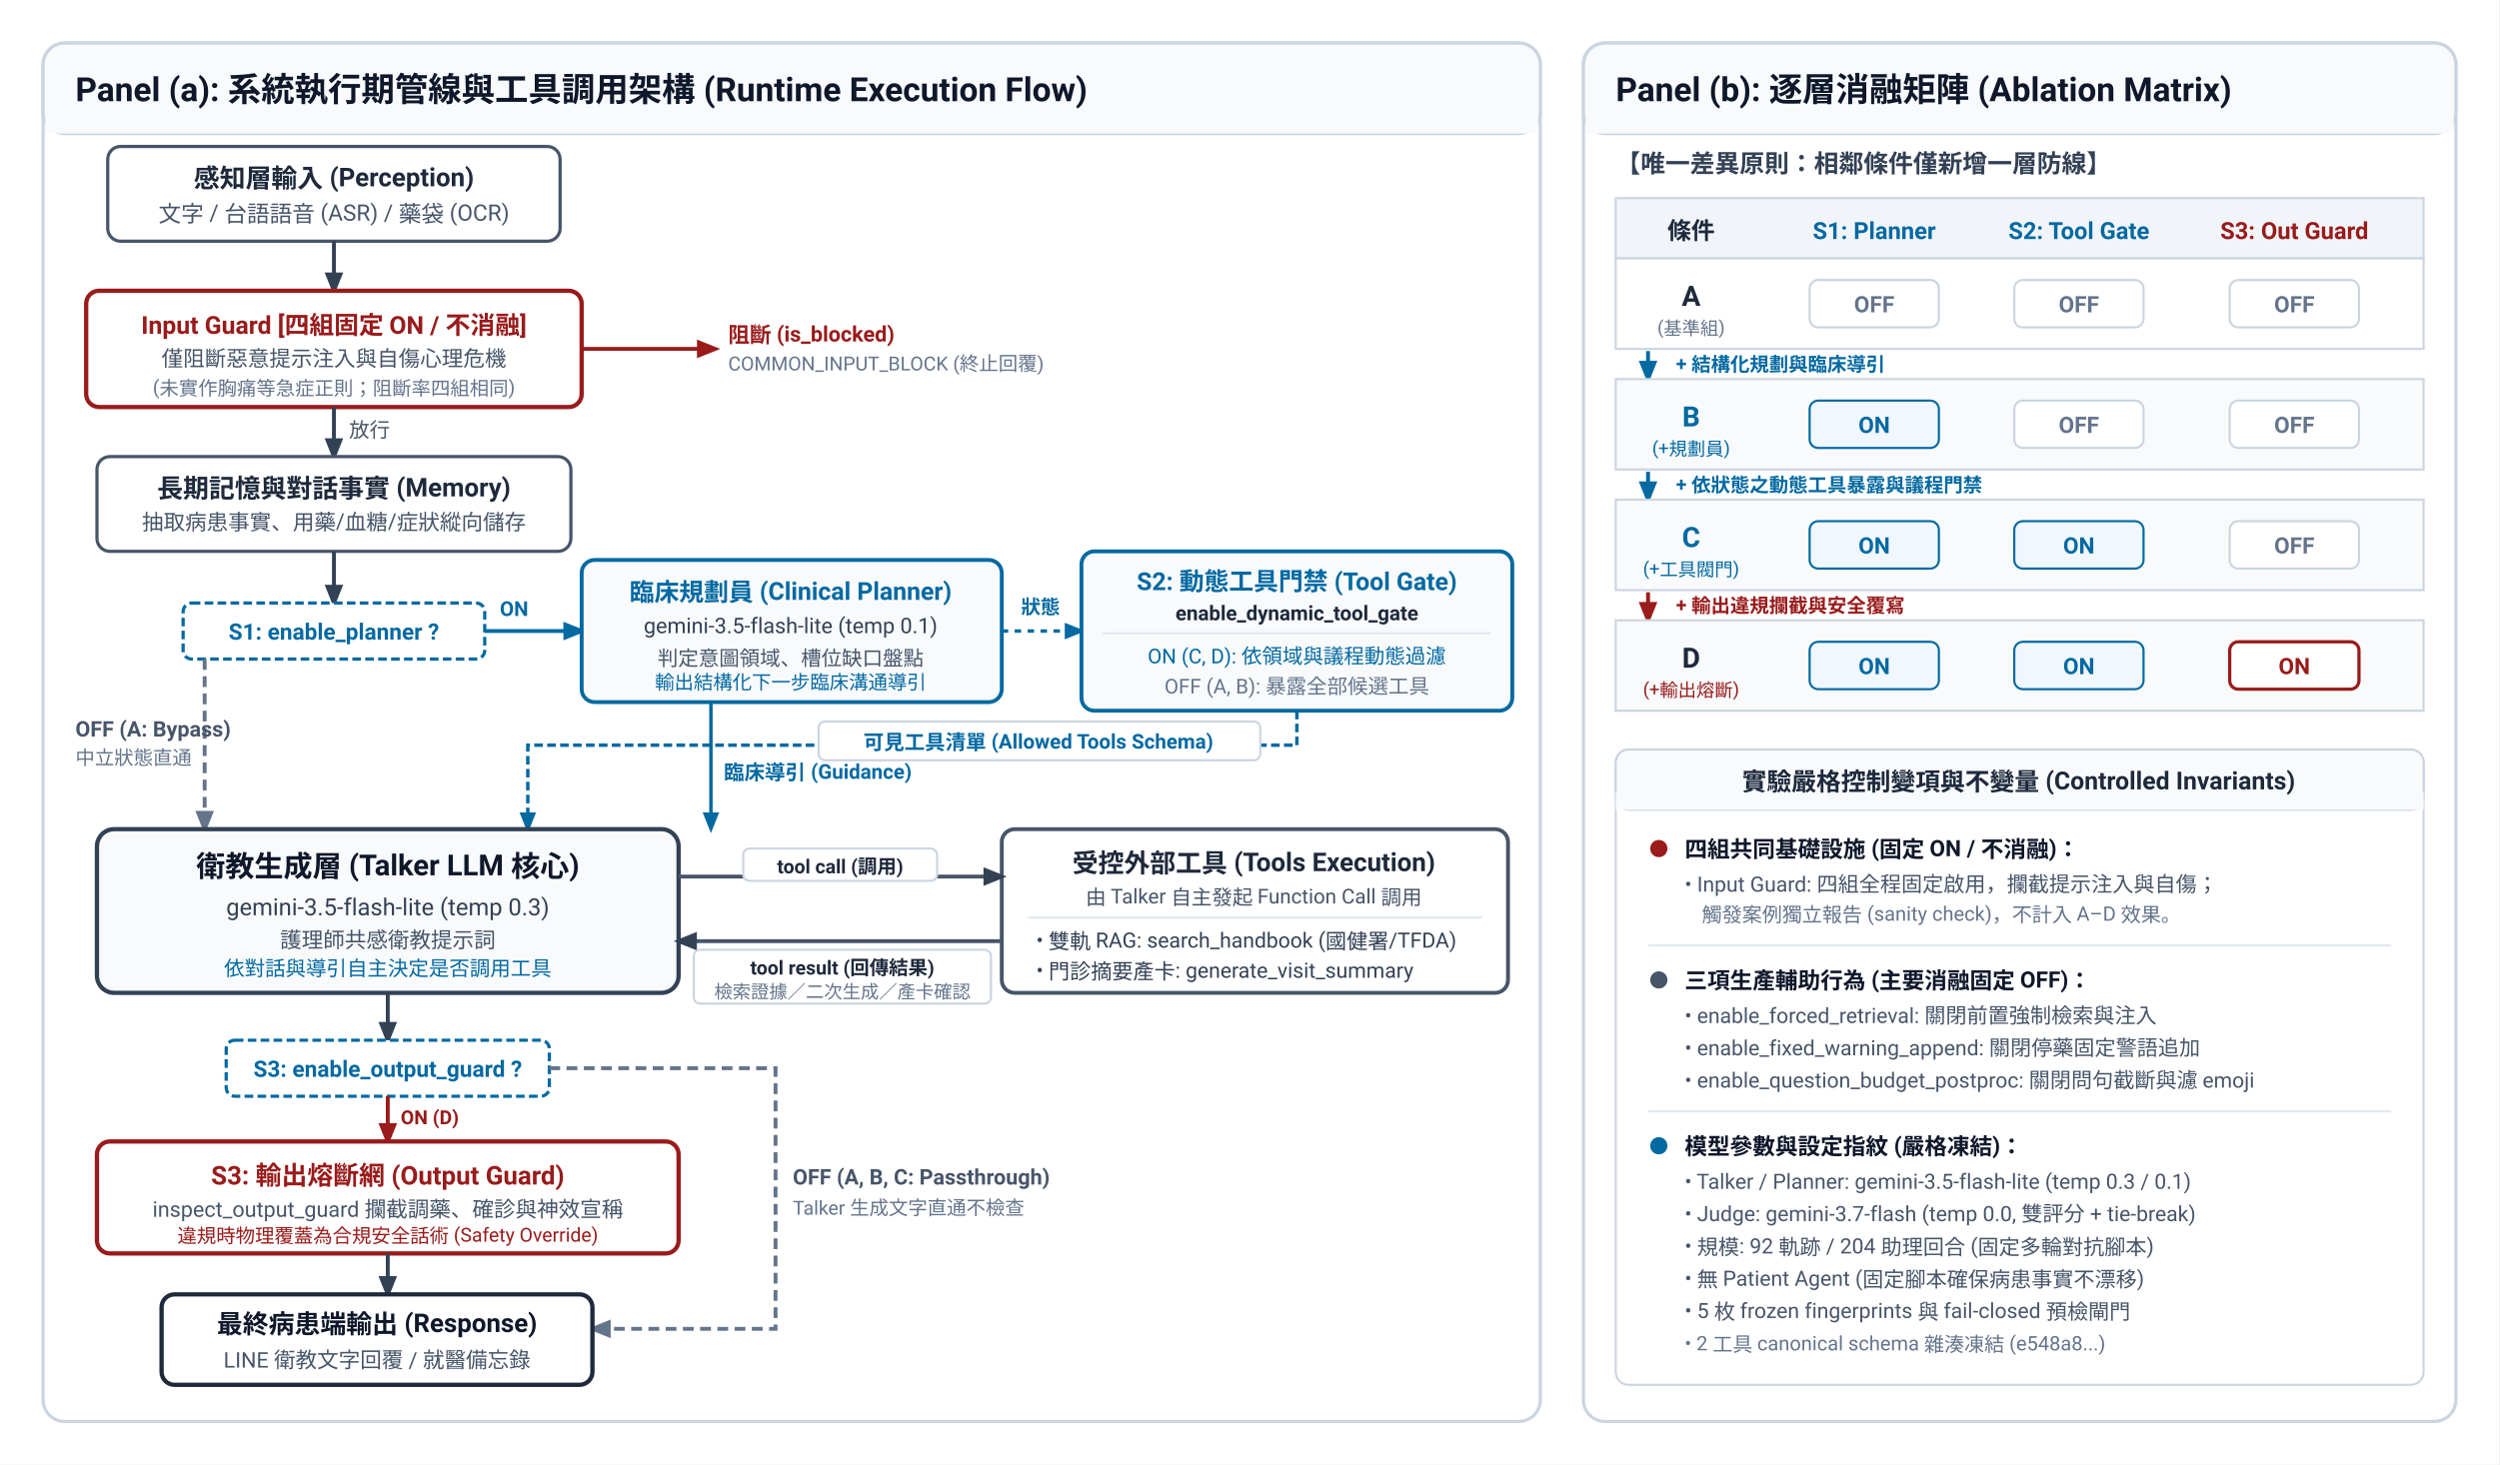
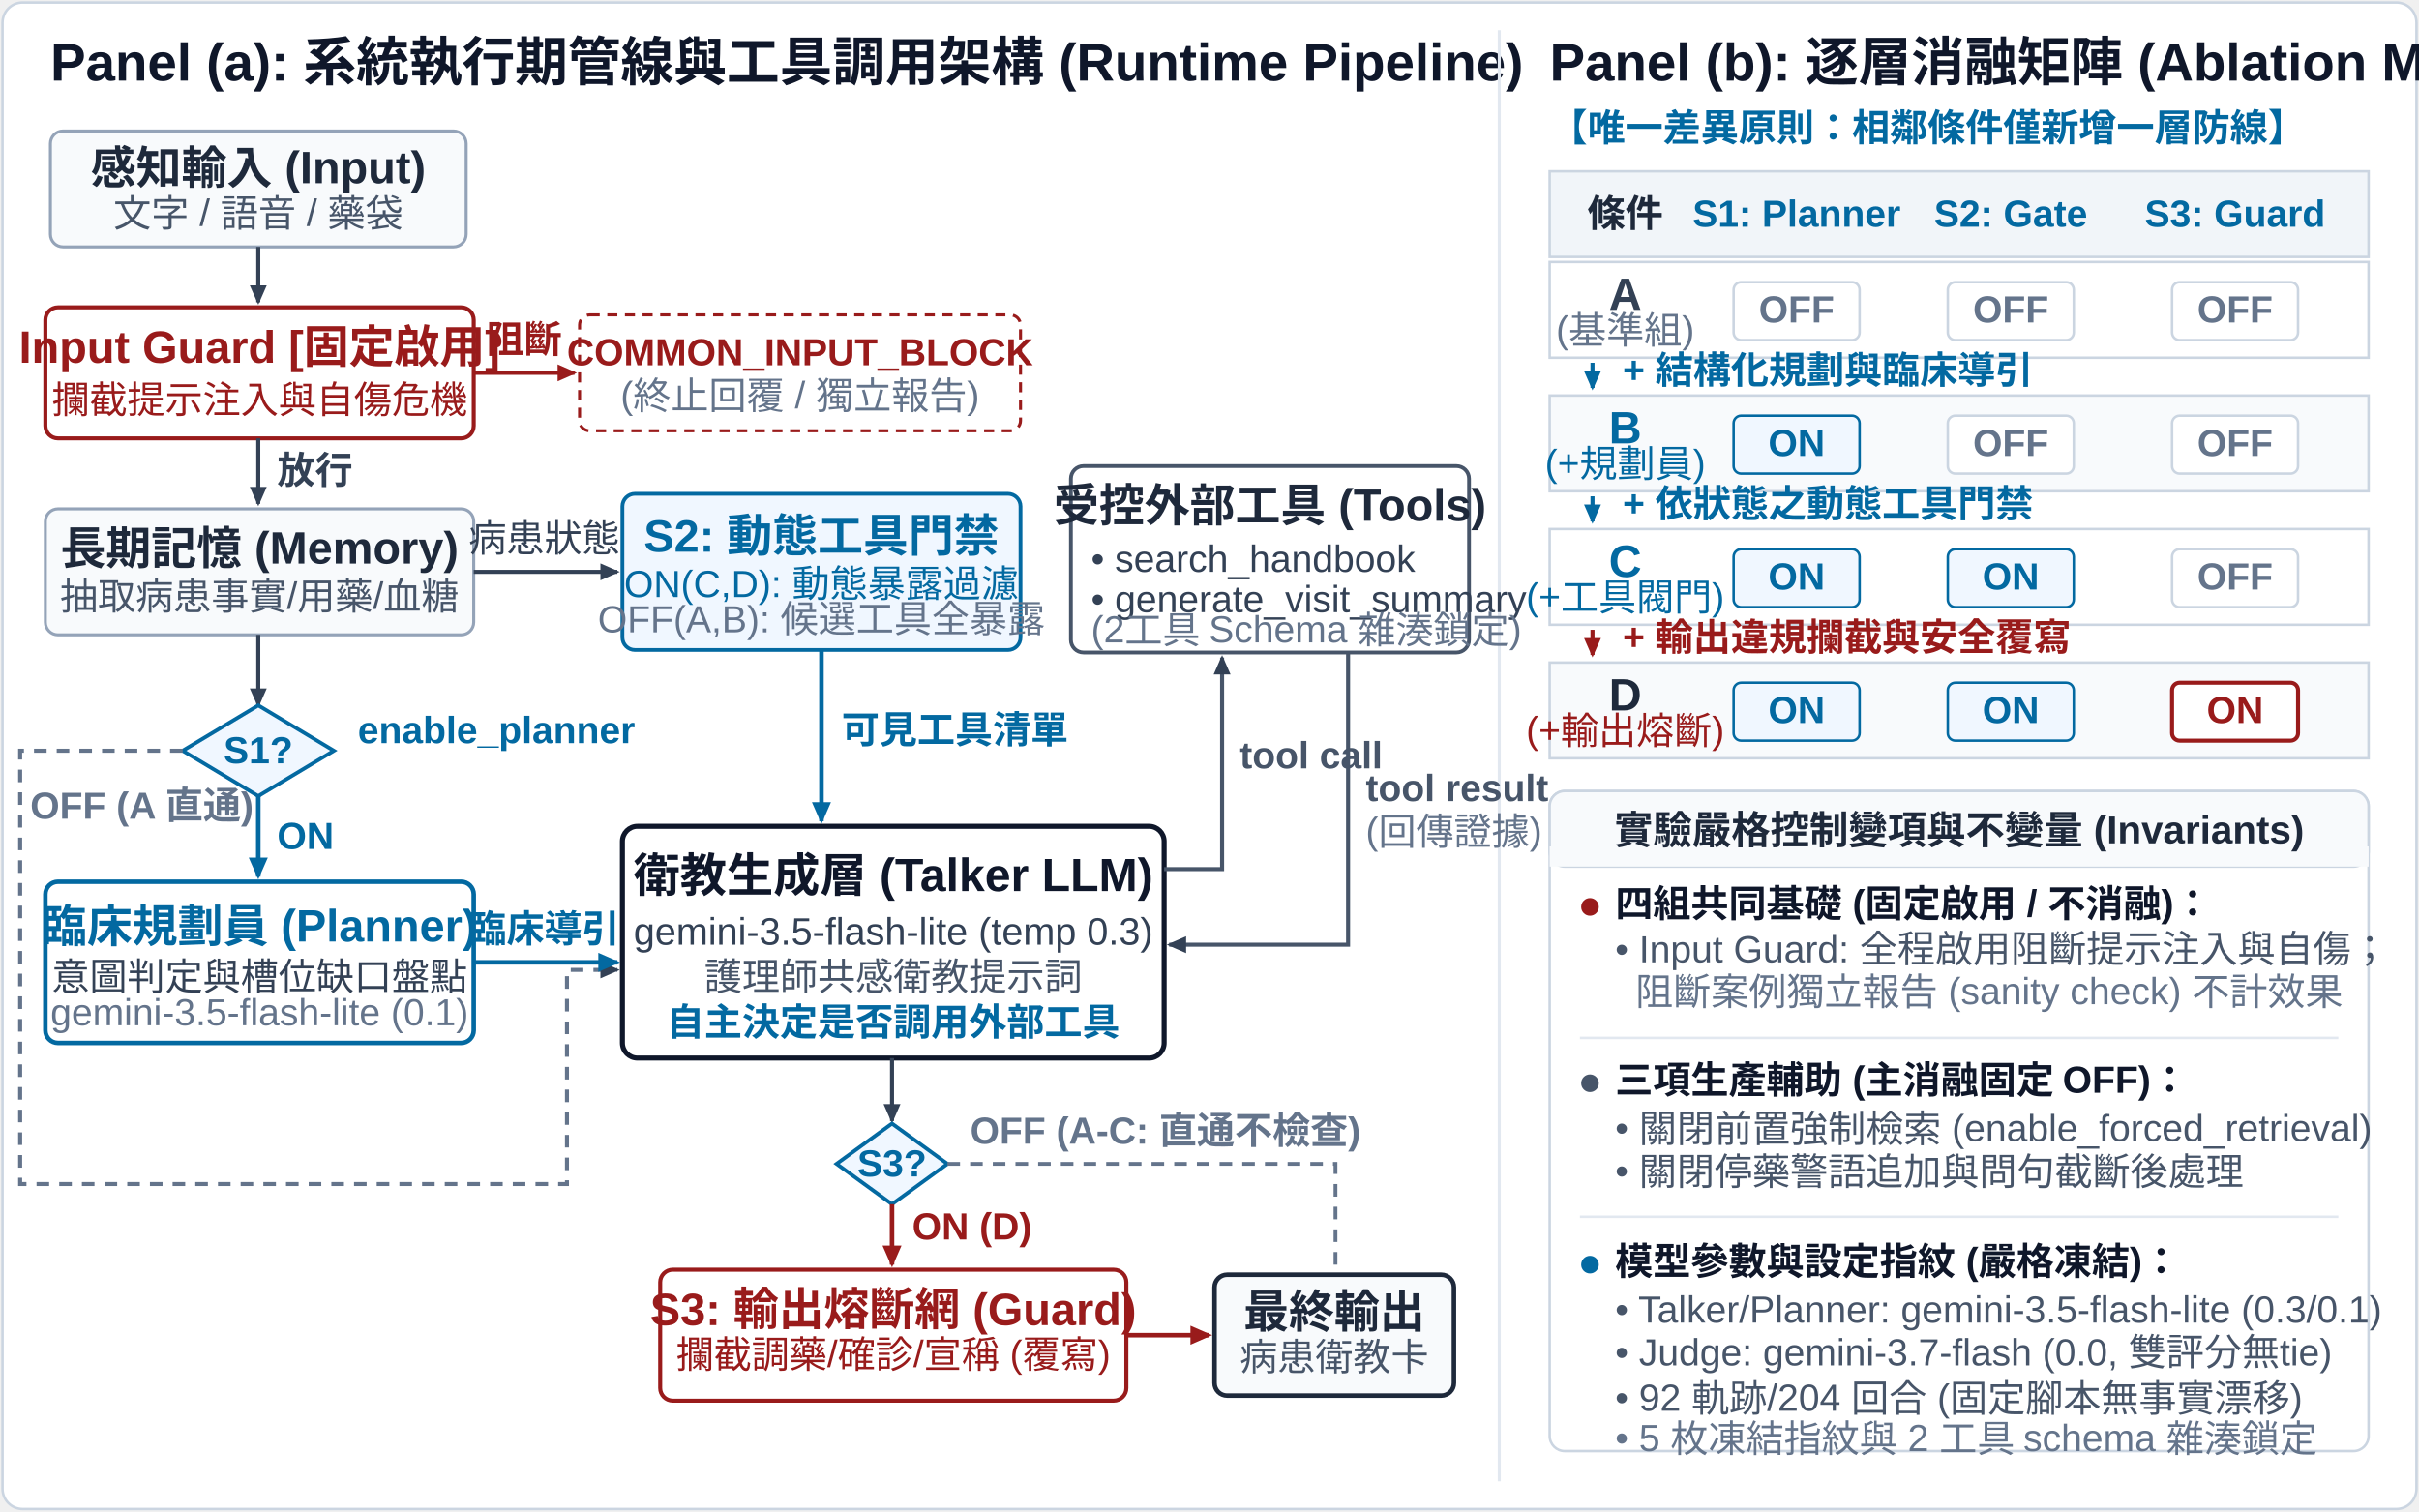
- <svg xmlns="http://www.w3.org/2000/svg" viewBox="0 0 1160 680" width="1160" height="680" style="background-color: #ffffff; font-family: -apple-system, BlinkMacSystemFont, 'Segoe UI', Roboto, Helvetica, Arial, sans-serif;">
+ <svg xmlns="http://www.w3.org/2000/svg" viewBox="0 0 960 600" width="100%" height="100%" style="background-color: #ffffff; font-family: -apple-system, BlinkMacSystemFont, 'Segoe UI', 'Noto Sans TC', 'Helvetica Neue', Arial, sans-serif;">
  <defs>
-     <marker id="arrow" viewBox="0 0 10 10" refX="6" refY="5" markerWidth="6" markerHeight="6" orient="auto-start-reverse">
-       <path d="M 0 1 L 10 5 L 0 9 z" fill="#334155" />
+     <marker id="arr-slate" viewBox="0 0 10 10" refX="7" refY="5" markerWidth="6" markerHeight="6" orient="auto-start-reverse">
+       <path d="M 0 1.5 L 8 5 L 0 8.5 z" fill="#334155" />
    </marker>
-     <marker id="arrow-blue" viewBox="0 0 10 10" refX="6" refY="5" markerWidth="6" markerHeight="6" orient="auto-start-reverse">
-       <path d="M 0 1 L 10 5 L 0 9 z" fill="#0369a1" />
+     <marker id="arr-blue" viewBox="0 0 10 10" refX="7" refY="5" markerWidth="6" markerHeight="6" orient="auto-start-reverse">
+       <path d="M 0 1.5 L 8 5 L 0 8.5 z" fill="#0369a1" />
    </marker>
-     <marker id="arrow-red" viewBox="0 0 10 10" refX="6" refY="5" markerWidth="6" markerHeight="6" orient="auto-start-reverse">
-       <path d="M 0 1 L 10 5 L 0 9 z" fill="#991b1b" />
-     </marker>
-     <marker id="arrow-gray" viewBox="0 0 10 10" refX="6" refY="5" markerWidth="6" markerHeight="6" orient="auto-start-reverse">
-       <path d="M 0 1 L 10 5 L 0 9 z" fill="#64748b" />
+     <marker id="arr-red" viewBox="0 0 10 10" refX="7" refY="5" markerWidth="6" markerHeight="6" orient="auto-start-reverse">
+       <path d="M 0 1.5 L 8 5 L 0 8.5 z" fill="#991b1b" />
    </marker>
  </defs>
-   <rect width="1160" height="680" fill="#ffffff" />
-   <rect x="20" y="20" width="695" height="640" rx="10" fill="#ffffff" stroke="#cbd5e1" stroke-width="1.5" />
-   <rect x="20" y="20" width="695" height="42" rx="10" fill="#f8fafc" stroke="#cbd5e1" stroke-width="1.5" />
-   <rect x="21" y="50" width="693" height="12" fill="#f8fafc" />
-   <text x="35" y="47" font-size="15.5" font-weight="bold" fill="#0f172a">Panel (a): 系統執行期管線與工具調用架構 (Runtime Execution Flow)</text>
-   <g transform="translate(50, 68)">
-     <rect width="210" height="44" rx="6" fill="#ffffff" stroke="#475569" stroke-width="1.5" />
-     <text x="105" y="19" font-size="12" font-weight="bold" fill="#1e293b" text-anchor="middle">感知層輸入 (Perception)</text>
-     <text x="105" y="35" font-size="10.5" fill="#475569" text-anchor="middle">文字 / 台語語音 (ASR) / 藥袋 (OCR)</text>
+   <rect x="1" y="1" width="958" height="598" rx="8" fill="#ffffff" stroke="#cbd5e1" stroke-width="1" />
+   <text x="20" y="32" font-size="21.0" font-weight="bold" fill="#0f172a">Panel (a): 系統執行期管線與工具調用架構 (Runtime Pipeline)</text>
+   <text x="615" y="32" font-size="21.0" font-weight="bold" fill="#0f172a">Panel (b): 逐層消融矩陣 (Ablation Matrix)</text>
+   <line x1="595" y1="12" x2="595" y2="588" stroke="#e2e8f0" stroke-width="1.2" />
+   <g transform="translate(20, 52)">
+     <rect width="165" height="46" rx="5" fill="#f8fafc" stroke="#94a3b8" stroke-width="1.2" />
+     <text x="82.5" y="21" font-size="18.0" font-weight="bold" fill="#1e293b" text-anchor="middle">感知輸入 (Input)</text>
+     <text x="82.5" y="38" font-size="15.0" fill="#475569" text-anchor="middle">文字 / 語音 / 藥袋</text>
  </g>
-   <path d="M 155 112 L 155 133" fill="none" stroke="#334155" stroke-width="1.8" marker-end="url(#arrow)" />
-   <g transform="translate(40, 135)">
-     <rect width="230" height="54" rx="6" fill="#ffffff" stroke="#991b1b" stroke-width="2" />
-     <text x="115" y="20" font-size="11.5" font-weight="bold" fill="#991b1b" text-anchor="middle">Input Guard [四組固定 ON / 不消融]</text>
-     <text x="115" y="35" font-size="10" fill="#475569" text-anchor="middle">僅阻斷惡意提示注入與自傷心理危機</text>
-     <text x="115" y="48" font-size="9" fill="#64748b" text-anchor="middle">(未實作胸痛等急症正則；阻斷率四組相同)</text>
+   <path d="M 102.5 98 L 102.5 120" fill="none" stroke="#334155" stroke-width="1.6" marker-end="url(#arr-slate)" />
+   <g transform="translate(18, 122)">
+     <rect width="170" height="52" rx="5" fill="#ffffff" stroke="#991b1b" stroke-width="1.6" />
+     <text x="85" y="22" font-size="18.0" font-weight="bold" fill="#991b1b" text-anchor="middle">Input Guard [固定啟用]</text>
+     <text x="85" y="42" font-size="15.0" fill="#991b1b" text-anchor="middle">攔截提示注入與自傷危機</text>
  </g>
-   <path d="M 270 162 L 330 162" fill="none" stroke="#991b1b" stroke-width="1.8" marker-end="url(#arrow-red)" />
-   <text x="338" y="159" font-size="10" font-weight="bold" fill="#991b1b">阻斷 (is_blocked)</text>
-   <text x="338" y="172" font-size="9" fill="#64748b">COMMON_INPUT_BLOCK (終止回覆)</text>
-   <path d="M 155 189 L 155 210" fill="none" stroke="#334155" stroke-width="1.8" marker-end="url(#arrow)" />
-   <text x="162" y="203" font-size="9.5" fill="#475569">放行</text>
-   <g transform="translate(45, 212)">
-     <rect width="220" height="44" rx="6" fill="#ffffff" stroke="#475569" stroke-width="1.5" />
-     <text x="110" y="19" font-size="12" font-weight="bold" fill="#1e293b" text-anchor="middle">長期記憶與對話事實 (Memory)</text>
-     <text x="110" y="34" font-size="10" fill="#475569" text-anchor="middle">抽取病患事實、用藥/血糖/症狀縱向儲存</text>
+   <path d="M 188 148 L 228 148" fill="none" stroke="#991b1b" stroke-width="1.6" marker-end="url(#arr-red)" />
+   <text x="208" y="140" font-size="15.0" font-weight="bold" fill="#991b1b" text-anchor="middle">阻斷</text>
+   <g transform="translate(230, 125)">
+     <rect width="175" height="46" rx="4" fill="#ffffff" stroke="#991b1b" stroke-width="1.2" stroke-dasharray="4,3" />
+     <text x="87.5" y="20" font-size="15.0" font-weight="bold" fill="#991b1b" text-anchor="middle">COMMON_INPUT_BLOCK</text>
+     <text x="87.5" y="37" font-size="15.0" fill="#64748b" text-anchor="middle">(終止回覆 / 獨立報告)</text>
  </g>
-   <path d="M 155 256 L 155 278" fill="none" stroke="#334155" stroke-width="1.8" marker-end="url(#arrow)" />
-   <g transform="translate(85, 280)">
-     <rect width="140" height="26" rx="4" fill="#ffffff" stroke="#0369a1" stroke-width="1.5" stroke-dasharray="4 2" />
-     <text x="70" y="17" font-size="10.5" font-weight="bold" fill="#0369a1" text-anchor="middle">S1: enable_planner ?</text>
+   <path d="M 102.5 174 L 102.5 200" fill="none" stroke="#334155" stroke-width="1.6" marker-end="url(#arr-slate)" />
+   <text x="110" y="192" font-size="15.0" font-weight="bold" fill="#334155">放行</text>
+   <g transform="translate(18, 202)">
+     <rect width="170" height="50" rx="5" fill="#f8fafc" stroke="#94a3b8" stroke-width="1.2" />
+     <text x="85" y="22" font-size="18.0" font-weight="bold" fill="#1e293b" text-anchor="middle">長期記憶 (Memory)</text>
+     <text x="85" y="40" font-size="15.0" fill="#475569" text-anchor="middle">抽取病患事實/用藥/血糖</text>
  </g>
-   <path d="M 225 293 L 268 293" fill="none" stroke="#0369a1" stroke-width="1.8" marker-end="url(#arrow-blue)" />
-   <text x="232" y="286" font-size="9.5" font-weight="bold" fill="#0369a1">ON</text>
-   <g transform="translate(270, 260)">
-     <rect width="195" height="66" rx="6" fill="#f8fafc" stroke="#0369a1" stroke-width="1.8" />
-     <text x="97" y="19" font-size="11.5" font-weight="bold" fill="#0369a1" text-anchor="middle">臨床規劃員 (Clinical Planner)</text>
-     <text x="97" y="34" font-size="10" fill="#334155" text-anchor="middle">gemini-3.5-flash-lite (temp 0.1)</text>
-     <text x="97" y="49" font-size="9.5" fill="#475569" text-anchor="middle">判定意圖領域、槽位缺口盤點</text>
-     <text x="97" y="60" font-size="9" fill="#0369a1" text-anchor="middle">輸出結構化下一步臨床溝通導引</text>
+   <path d="M 102.5 252 L 102.5 280" fill="none" stroke="#334155" stroke-width="1.6" marker-end="url(#arr-slate)" />
+   <g transform="translate(102.5, 298)">
+     <polygon points="0,-18 30,0 0,18 -30,0" fill="#f0f7ff" stroke="#0369a1" stroke-width="1.5" />
+     <text x="0" y="5" font-size="15.0" font-weight="bold" fill="#0369a1" text-anchor="middle">S1?</text>
  </g>
-   <path d="M 95 306 L 95 383" fill="none" stroke="#64748b" stroke-width="1.8" stroke-dasharray="5 3" marker-end="url(#arrow-gray)" />
-   <text x="35" y="342" font-size="10" font-weight="bold" fill="#475569">OFF (A: Bypass)</text>
-   <text x="35" y="355" font-size="9" fill="#64748b">中立狀態直通</text>
-   <path d="M 330 326 L 330 383" fill="none" stroke="#0369a1" stroke-width="1.6" marker-end="url(#arrow-blue)" />
-   <text x="336" y="362" font-size="9.5" font-weight="bold" fill="#0369a1">臨床導引 (Guidance)</text>
-   <path d="M 465 293 L 500 293" fill="none" stroke="#0369a1" stroke-width="1.6" stroke-dasharray="3 3" marker-end="url(#arrow-blue)" />
-   <text x="483" y="285" font-size="9" font-weight="bold" fill="#0369a1" text-anchor="middle">狀態</text>
-   <g transform="translate(502, 256)">
-     <rect width="200" height="74" rx="6" fill="#f8fafc" stroke="#0369a1" stroke-width="1.8" />
-     <text x="100" y="18" font-size="11.5" font-weight="bold" fill="#0369a1" text-anchor="middle">S2: 動態工具門禁 (Tool Gate)</text>
-     <text x="100" y="32" font-size="9.5" font-weight="bold" fill="#1e293b" text-anchor="middle">enable_dynamic_tool_gate</text>
-     <line x1="10" y1="38" x2="190" y2="38" stroke="#e2e8f0" stroke-width="1" />
-     <text x="100" y="52" font-size="9.5" fill="#0369a1" text-anchor="middle">ON (C, D): 依領域與議程動態過濾</text>
-     <text x="100" y="66" font-size="9.5" fill="#64748b" text-anchor="middle">OFF (A, B): 暴露全部候選工具</text>
+   <text x="142" y="295" font-size="15.0" font-weight="bold" fill="#0369a1">enable_planner</text>
+   <path d="M 102.5 316 L 102.5 348" fill="none" stroke="#0369a1" stroke-width="1.8" marker-end="url(#arr-blue)" />
+   <text x="110" y="337" font-size="15.0" font-weight="bold" fill="#0369a1">ON</text>
+   <g transform="translate(18, 350)">
+     <rect width="170" height="64" rx="5" fill="#ffffff" stroke="#0369a1" stroke-width="1.8" />
+     <text x="85" y="24" font-size="18.0" font-weight="bold" fill="#0369a1" text-anchor="middle">臨床規劃員 (Planner)</text>
+     <text x="85" y="43" font-size="15.0" fill="#334155" text-anchor="middle">意圖判定與槽位缺口盤點</text>
+     <text x="85" y="57" font-size="15.0" fill="#64748b" text-anchor="middle">gemini-3.5-flash-lite (0.1)</text>
  </g>
-   <path d="M 602 330 L 602 346 L 245 346 L 245 383" fill="none" stroke="#0369a1" stroke-width="1.6" stroke-dasharray="4 2" marker-end="url(#arrow-blue)" />
-   <g transform="translate(385, 336)">
-     <rect x="-5" y="-1" width="205" height="18" rx="3" fill="#ffffff" stroke="#cbd5e1" stroke-width="1" />
-     <text x="97" y="12" font-size="9.5" font-weight="bold" fill="#0369a1" text-anchor="middle">可見工具清單 (Allowed Tools Schema)</text>
+   <path d="M 72.5 298 L 8 298 L 8 470 L 225 470 L 225 385 L 245 385" fill="none" stroke="#64748b" stroke-width="1.6" stroke-dasharray="5,4" marker-end="url(#arr-slate)" />
+   <text x="12" y="325" font-size="15.0" font-weight="bold" fill="#64748b">OFF (A 直通)</text>
+   <path d="M 188 382 L 245 382" fill="none" stroke="#0369a1" stroke-width="1.8" marker-end="url(#arr-blue)" />
+   <text x="216" y="374" font-size="15.0" font-weight="bold" fill="#0369a1" text-anchor="middle">臨床導引</text>
+   <path d="M 188 227 L 245 227" fill="none" stroke="#334155" stroke-width="1.6" marker-end="url(#arr-slate)" />
+   <text x="216" y="219" font-size="15.0" fill="#334155" text-anchor="middle">病患狀態</text>
+   <g transform="translate(247, 196)">
+     <rect width="158" height="62" rx="5" fill="#f0f7ff" stroke="#0369a1" stroke-width="1.5" />
+     <text x="79" y="23" font-size="18.0" font-weight="bold" fill="#0369a1" text-anchor="middle">S2: 動態工具門禁</text>
+     <text x="79" y="41" font-size="15.0" fill="#0369a1" text-anchor="middle">ON(C,D): 動態暴露過濾</text>
+     <text x="79" y="55" font-size="15.0" fill="#64748b" text-anchor="middle">OFF(A,B): 候選工具全暴露</text>
  </g>
-   <g transform="translate(45, 385)">
-     <rect width="270" height="76" rx="8" fill="#f8fafc" stroke="#334155" stroke-width="2" />
-     <text x="135" y="22" font-size="13.5" font-weight="bold" fill="#0f172a" text-anchor="middle">衛教生成層 (Talker LLM 核心)</text>
-     <text x="135" y="40" font-size="11" fill="#334155" text-anchor="middle">gemini-3.5-flash-lite (temp 0.3)</text>
-     <text x="135" y="55" font-size="10" fill="#475569" text-anchor="middle">護理師共感衛教提示詞</text>
-     <text x="135" y="68" font-size="9.5" fill="#0369a1" text-anchor="middle">依對話與導引自主決定是否調用工具</text>
+   <path d="M 326 258 L 326 326" fill="none" stroke="#0369a1" stroke-width="1.8" marker-end="url(#arr-blue)" />
+   <text x="334" y="295" font-size="15.0" font-weight="bold" fill="#0369a1">可見工具清單</text>
+   <g transform="translate(425, 185)">
+     <rect width="158" height="74" rx="5" fill="#ffffff" stroke="#475569" stroke-width="1.5" />
+     <text x="79" y="22" font-size="18.0" font-weight="bold" fill="#1e293b" text-anchor="middle">受控外部工具 (Tools)</text>
+     <text x="8" y="42" font-size="15.0" fill="#334155">• search_handbook</text>
+     <text x="8" y="58" font-size="15.0" fill="#334155">• generate_visit_summary</text>
+     <text x="8" y="70" font-size="15.0" fill="#64748b">(2工具 Schema 雜湊鎖定)</text>
  </g>
-   <g transform="translate(465, 385)">
-     <rect width="235" height="76" rx="6" fill="#ffffff" stroke="#475569" stroke-width="1.8" />
-     <text x="117" y="20" font-size="12" font-weight="bold" fill="#1e293b" text-anchor="middle">受控外部工具 (Tools Execution)</text>
-     <text x="117" y="35" font-size="9.5" fill="#475569" text-anchor="middle">由 Talker 自主發起 Function Call 調用</text>
-     <line x1="12" y1="41" x2="223" y2="41" stroke="#e2e8f0" stroke-width="1" />
-     <text x="16" y="55" font-size="9.8" fill="#334155">• 雙軌 RAG: search_handbook (國健署/TFDA)</text>
-     <text x="16" y="69" font-size="9.8" fill="#334155">• 門診摘要產卡: generate_visit_summary</text>
+   <g transform="translate(247, 328)">
+     <rect width="215" height="92" rx="6" fill="#ffffff" stroke="#0f172a" stroke-width="2.0" />
+     <text x="107.5" y="26" font-size="18.5" font-weight="bold" fill="#0f172a" text-anchor="middle">衛教生成層 (Talker LLM)</text>
+     <text x="107.5" y="47" font-size="15.2" fill="#334155" text-anchor="middle">gemini-3.5-flash-lite (temp 0.3)</text>
+     <text x="107.5" y="65" font-size="15.0" fill="#475569" text-anchor="middle">護理師共感衛教提示詞</text>
+     <text x="107.5" y="83" font-size="15.0" font-weight="bold" fill="#0369a1" text-anchor="middle">自主決定是否調用外部工具</text>
  </g>
-   <path d="M 315 407 L 463 407" fill="none" stroke="#475569" stroke-width="1.8" marker-end="url(#arrow)" />
-   <g transform="translate(345, 395)">
-     <rect x="0" y="-1" width="90" height="15" rx="3" fill="#ffffff" stroke="#cbd5e1" stroke-width="1" />
-     <text x="45" y="10.5" font-size="9" font-weight="bold" fill="#1e293b" text-anchor="middle">tool call (調用)</text>
+   <path d="M 462 345 L 485 345 L 485 261" fill="none" stroke="#475569" stroke-width="1.6" marker-end="url(#arr-slate)" />
+   <text x="492" y="305" font-size="15.0" font-weight="bold" fill="#475569">tool call</text>
+   <path d="M 535 259 L 535 375 L 464 375" fill="none" stroke="#475569" stroke-width="1.6" marker-end="url(#arr-slate)" />
+   <text x="542" y="318" font-size="15.0" font-weight="bold" fill="#475569">tool result</text>
+   <text x="542" y="335" font-size="15.0" fill="#64748b">(回傳證據)</text>
+   <path d="M 354 420 L 354 445" fill="none" stroke="#334155" stroke-width="1.6" marker-end="url(#arr-slate)" />
+   <g transform="translate(354, 462)">
+     <polygon points="0,-16 22,0 0,16 -22,0" fill="#f0f7ff" stroke="#0369a1" stroke-width="1.5" />
+     <text x="0" y="5" font-size="15.0" font-weight="bold" fill="#0369a1" text-anchor="middle">S3?</text>
  </g>
-   <path d="M 465 437 L 317 437" fill="none" stroke="#475569" stroke-width="1.8" marker-end="url(#arrow)" />
-   <g transform="translate(322, 442)">
-     <rect x="0" y="-1" width="138" height="25" rx="3" fill="#ffffff" stroke="#cbd5e1" stroke-width="1" />
-     <text x="69" y="10.5" font-size="9" font-weight="bold" fill="#1e293b" text-anchor="middle">tool result (回傳結果)</text>
-     <text x="69" y="21.5" font-size="8.5" fill="#64748b" text-anchor="middle">檢索證據／二次生成／產卡確認</text>
+   <path d="M 354 478 L 354 502" fill="none" stroke="#991b1b" stroke-width="1.8" marker-end="url(#arr-red)" />
+   <text x="362" y="492" font-size="15.0" font-weight="bold" fill="#991b1b">ON (D)</text>
+   <path d="M 376 462 L 530 462 L 530 545 L 485 545" fill="none" stroke="#64748b" stroke-width="1.5" stroke-dasharray="5,4" marker-end="url(#arr-slate)" />
+   <text x="385" y="454" font-size="15.0" font-weight="bold" fill="#64748b">OFF (A-C: 直通不檢查)</text>
+   <g transform="translate(262, 504)">
+     <rect width="185" height="52" rx="5" fill="#ffffff" stroke="#991b1b" stroke-width="1.6" />
+     <text x="92.5" y="22" font-size="18.0" font-weight="bold" fill="#991b1b" text-anchor="middle">S3: 輸出熔斷網 (Guard)</text>
+     <text x="92.5" y="39" font-size="15.0" fill="#991b1b" text-anchor="middle">攔截調藥/確診/宣稱 (覆寫)</text>
  </g>
-   <path d="M 180 461 L 180 481" fill="none" stroke="#334155" stroke-width="1.8" marker-end="url(#arrow)" />
-   <g transform="translate(105, 483)">
-     <rect width="150" height="26" rx="4" fill="#ffffff" stroke="#0369a1" stroke-width="1.5" stroke-dasharray="4 2" />
-     <text x="75" y="17" font-size="10.5" font-weight="bold" fill="#0369a1" text-anchor="middle">S3: enable_output_guard ?</text>
+   <path d="M 447 530 L 480 530" fill="none" stroke="#991b1b" stroke-width="1.8" marker-end="url(#arr-red)" />
+   <g transform="translate(482, 506)">
+     <rect width="95" height="48" rx="5" fill="#f8fafc" stroke="#1e293b" stroke-width="1.8" />
+     <text x="47.5" y="21" font-size="18.0" font-weight="bold" fill="#1e293b" text-anchor="middle">最終輸出</text>
+     <text x="47.5" y="38" font-size="15.0" fill="#475569" text-anchor="middle">病患衛教卡</text>
  </g>
-   <path d="M 180 509 L 180 528" fill="none" stroke="#991b1b" stroke-width="1.8" marker-end="url(#arrow-red)" />
-   <text x="186" y="522" font-size="9" font-weight="bold" fill="#991b1b">ON (D)</text>
-   <g transform="translate(45, 530)">
-     <rect width="270" height="52" rx="6" fill="#ffffff" stroke="#991b1b" stroke-width="2" />
-     <text x="135" y="20" font-size="12" font-weight="bold" fill="#991b1b" text-anchor="middle">S3: 輸出熔斷網 (Output Guard)</text>
-     <text x="135" y="35" font-size="10" fill="#475569" text-anchor="middle">inspect_output_guard 攔截調藥、確診與神效宣稱</text>
-     <text x="135" y="47" font-size="9" fill="#991b1b" text-anchor="middle">違規時物理覆蓋為合規安全話術 (Safety Override)</text>
+   <text x="615" y="56" font-size="15.0" font-weight="bold" fill="#0369a1">【唯一差異原則：相鄰條件僅新增一層防線】</text>
+   <g transform="translate(615, 68)">
+     <rect width="325" height="34" fill="#f1f5f9" stroke="#cbd5e1" stroke-width="1" />
+     <text x="30" y="22" font-size="15.0" font-weight="bold" fill="#1e293b" text-anchor="middle">條件</text>
+     <text x="98" y="22" font-size="15.0" font-weight="bold" fill="#0369a1" text-anchor="middle">S1: Planner</text>
+     <text x="183" y="22" font-size="15.0" font-weight="bold" fill="#0369a1" text-anchor="middle">S2: Gate</text>
+     <text x="272" y="22" font-size="15.0" font-weight="bold" fill="#0369a1" text-anchor="middle">S3: Guard</text>
  </g>
-   <path d="M 255 496 L 360 496 L 360 617 L 277 617" fill="none" stroke="#64748b" stroke-width="1.8" stroke-dasharray="5 3" marker-end="url(#arrow-gray)" />
-   <text x="368" y="550" font-size="10" font-weight="bold" fill="#475569">OFF (A, B, C: Passthrough)</text>
-   <text x="368" y="564" font-size="9" fill="#64748b">Talker 生成文字直通不檢查</text>
-   <path d="M 180 582 L 180 599" fill="none" stroke="#334155" stroke-width="1.8" marker-end="url(#arrow)" />
-   <g transform="translate(75, 601)">
-     <rect width="200" height="42" rx="6" fill="#ffffff" stroke="#1e293b" stroke-width="2" />
-     <text x="100" y="18" font-size="12" font-weight="bold" fill="#0f172a" text-anchor="middle">最終病患端輸出 (Response)</text>
-     <text x="100" y="34" font-size="10" fill="#475569" text-anchor="middle">LINE 衛教文字回覆 / 就醫備忘錄</text>
+   <g transform="translate(615, 104)">
+     <rect width="325" height="38" fill="#ffffff" stroke="#cbd5e1" stroke-width="1" />
+     <text x="30" y="19" font-size="18.0" font-weight="bold" fill="#334155" text-anchor="middle">A</text>
+     <text x="30" y="32" font-size="15.0" fill="#64748b" text-anchor="middle">(基準組)</text>
+     <rect x="73" y="8" width="50" height="23" rx="3" fill="#ffffff" stroke="#cbd5e1" />
+     <text x="98" y="24" font-size="15.0" font-weight="bold" fill="#64748b" text-anchor="middle">OFF</text>
+     <rect x="158" y="8" width="50" height="23" rx="3" fill="#ffffff" stroke="#cbd5e1" />
+     <text x="183" y="24" font-size="15.0" font-weight="bold" fill="#64748b" text-anchor="middle">OFF</text>
+     <rect x="247" y="8" width="50" height="23" rx="3" fill="#ffffff" stroke="#cbd5e1" />
+     <text x="272" y="24" font-size="15.0" font-weight="bold" fill="#64748b" text-anchor="middle">OFF</text>
  </g>
-   <rect x="735" y="20" width="405" height="640" rx="10" fill="#ffffff" stroke="#cbd5e1" stroke-width="1.5" />
-   <rect x="735" y="20" width="405" height="42" rx="10" fill="#f8fafc" stroke="#cbd5e1" stroke-width="1.5" />
-   <rect x="736" y="50" width="403" height="12" fill="#f8fafc" />
-   <text x="750" y="47" font-size="15.5" font-weight="bold" fill="#0f172a">Panel (b): 逐層消融矩陣 (Ablation Matrix)</text>
-   <text x="750" y="80" font-size="11.5" font-weight="bold" fill="#334155">【唯一差異原則：相鄰條件僅新增一層防線】</text>
-   <g transform="translate(750, 92)">
-     <rect width="375" height="28" fill="#f1f5f9" stroke="#cbd5e1" stroke-width="1" />
-     <text x="35" y="19" font-size="11" font-weight="bold" fill="#1e293b" text-anchor="middle">條件</text>
-     <text x="120" y="19" font-size="11" font-weight="bold" fill="#0369a1" text-anchor="middle">S1: Planner</text>
-     <text x="215" y="19" font-size="11" font-weight="bold" fill="#0369a1" text-anchor="middle">S2: Tool Gate</text>
-     <text x="315" y="19" font-size="11" font-weight="bold" fill="#991b1b" text-anchor="middle">S3: Out Guard</text>
+   <path d="M 632 144 L 632 154" fill="none" stroke="#0369a1" stroke-width="1.6" marker-end="url(#arr-blue)" />
+   <text x="644" y="152" font-size="15.0" font-weight="bold" fill="#0369a1">+ 結構化規劃與臨床導引</text>
+   <g transform="translate(615, 157)">
+     <rect width="325" height="38" fill="#f8fafc" stroke="#cbd5e1" stroke-width="1" />
+     <text x="30" y="19" font-size="18.0" font-weight="bold" fill="#0369a1" text-anchor="middle">B</text>
+     <text x="30" y="32" font-size="15.0" fill="#0369a1" text-anchor="middle">(+規劃員)</text>
+     <rect x="73" y="8" width="50" height="23" rx="3" fill="#f0f7ff" stroke="#0369a1" />
+     <text x="98" y="24" font-size="15.0" font-weight="bold" fill="#0369a1" text-anchor="middle">ON</text>
+     <rect x="158" y="8" width="50" height="23" rx="3" fill="#ffffff" stroke="#cbd5e1" />
+     <text x="183" y="24" font-size="15.0" font-weight="bold" fill="#64748b" text-anchor="middle">OFF</text>
+     <rect x="247" y="8" width="50" height="23" rx="3" fill="#ffffff" stroke="#cbd5e1" />
+     <text x="272" y="24" font-size="15.0" font-weight="bold" fill="#64748b" text-anchor="middle">OFF</text>
  </g>
-   <g transform="translate(750, 120)">
-     <rect width="375" height="42" fill="#ffffff" stroke="#cbd5e1" stroke-width="1" />
-     <text x="35" y="22" font-size="13" font-weight="bold" fill="#1e293b" text-anchor="middle">A</text>
-     <text x="35" y="35" font-size="8.5" fill="#64748b" text-anchor="middle">(基準組)</text>
-     <rect x="90" y="10" width="60" height="22" rx="4" fill="#ffffff" stroke="#cbd5e1" />
-     <text x="120" y="25" font-size="10.5" font-weight="bold" fill="#64748b" text-anchor="middle">OFF</text>
-     <rect x="185" y="10" width="60" height="22" rx="4" fill="#ffffff" stroke="#cbd5e1" />
-     <text x="215" y="25" font-size="10.5" font-weight="bold" fill="#64748b" text-anchor="middle">OFF</text>
-     <rect x="285" y="10" width="60" height="22" rx="4" fill="#ffffff" stroke="#cbd5e1" />
-     <text x="315" y="25" font-size="10.5" font-weight="bold" fill="#64748b" text-anchor="middle">OFF</text>
+   <path d="M 632 197 L 632 207" fill="none" stroke="#0369a1" stroke-width="1.6" marker-end="url(#arr-blue)" />
+   <text x="644" y="205" font-size="15.0" font-weight="bold" fill="#0369a1">+ 依狀態之動態工具門禁</text>
+   <g transform="translate(615, 210)">
+     <rect width="325" height="38" fill="#ffffff" stroke="#cbd5e1" stroke-width="1" />
+     <text x="30" y="19" font-size="18.0" font-weight="bold" fill="#0369a1" text-anchor="middle">C</text>
+     <text x="30" y="32" font-size="15.0" fill="#0369a1" text-anchor="middle">(+工具閥門)</text>
+     <rect x="73" y="8" width="50" height="23" rx="3" fill="#f0f7ff" stroke="#0369a1" />
+     <text x="98" y="24" font-size="15.0" font-weight="bold" fill="#0369a1" text-anchor="middle">ON</text>
+     <rect x="158" y="8" width="50" height="23" rx="3" fill="#f0f7ff" stroke="#0369a1" />
+     <text x="183" y="24" font-size="15.0" font-weight="bold" fill="#0369a1" text-anchor="middle">ON</text>
+     <rect x="247" y="8" width="50" height="23" rx="3" fill="#ffffff" stroke="#cbd5e1" />
+     <text x="272" y="24" font-size="15.0" font-weight="bold" fill="#64748b" text-anchor="middle">OFF</text>
  </g>
-   <path d="M 765 163 L 765 174" fill="none" stroke="#0369a1" stroke-width="1.8" marker-end="url(#arrow-blue)" />
-   <text x="778" y="172" font-size="9" font-weight="bold" fill="#0369a1">+ 結構化規劃與臨床導引</text>
-   <g transform="translate(750, 176)">
-     <rect width="375" height="42" fill="#f8fafc" stroke="#cbd5e1" stroke-width="1" />
-     <text x="35" y="22" font-size="13" font-weight="bold" fill="#0369a1" text-anchor="middle">B</text>
-     <text x="35" y="35" font-size="8.5" fill="#0369a1" text-anchor="middle">(+規劃員)</text>
-     <rect x="90" y="10" width="60" height="22" rx="4" fill="#f0f7ff" stroke="#0369a1" />
-     <text x="120" y="25" font-size="10.5" font-weight="bold" fill="#0369a1" text-anchor="middle">ON</text>
-     <rect x="185" y="10" width="60" height="22" rx="4" fill="#ffffff" stroke="#cbd5e1" />
-     <text x="215" y="25" font-size="10.5" font-weight="bold" fill="#64748b" text-anchor="middle">OFF</text>
-     <rect x="285" y="10" width="60" height="22" rx="4" fill="#ffffff" stroke="#cbd5e1" />
-     <text x="315" y="25" font-size="10.5" font-weight="bold" fill="#64748b" text-anchor="middle">OFF</text>
+   <path d="M 632 250 L 632 260" fill="none" stroke="#991b1b" stroke-width="1.6" marker-end="url(#arr-red)" />
+   <text x="644" y="258" font-size="15.0" font-weight="bold" fill="#991b1b">+ 輸出違規攔截與安全覆寫</text>
+   <g transform="translate(615, 263)">
+     <rect width="325" height="38" fill="#f8fafc" stroke="#cbd5e1" stroke-width="1" />
+     <text x="30" y="19" font-size="18.0" font-weight="bold" fill="#1e293b" text-anchor="middle">D</text>
+     <text x="30" y="32" font-size="15.0" fill="#991b1b" text-anchor="middle">(+輸出熔斷)</text>
+     <rect x="73" y="8" width="50" height="23" rx="3" fill="#f0f7ff" stroke="#0369a1" />
+     <text x="98" y="24" font-size="15.0" font-weight="bold" fill="#0369a1" text-anchor="middle">ON</text>
+     <rect x="158" y="8" width="50" height="23" rx="3" fill="#f0f7ff" stroke="#0369a1" />
+     <text x="183" y="24" font-size="15.0" font-weight="bold" fill="#0369a1" text-anchor="middle">ON</text>
+     <rect x="247" y="8" width="50" height="23" rx="3" fill="#ffffff" stroke="#991b1b" stroke-width="1.6" />
+     <text x="272" y="24" font-size="15.0" font-weight="bold" fill="#991b1b" text-anchor="middle">ON</text>
  </g>
-   <path d="M 765 219 L 765 230" fill="none" stroke="#0369a1" stroke-width="1.8" marker-end="url(#arrow-blue)" />
-   <text x="778" y="228" font-size="9" font-weight="bold" fill="#0369a1">+ 依狀態之動態工具暴露與議程門禁</text>
-   <g transform="translate(750, 232)">
-     <rect width="375" height="42" fill="#f8fafc" stroke="#cbd5e1" stroke-width="1" />
-     <text x="35" y="22" font-size="13" font-weight="bold" fill="#0369a1" text-anchor="middle">C</text>
-     <text x="35" y="35" font-size="8.5" fill="#0369a1" text-anchor="middle">(+工具閥門)</text>
-     <rect x="90" y="10" width="60" height="22" rx="4" fill="#f0f7ff" stroke="#0369a1" />
-     <text x="120" y="25" font-size="10.5" font-weight="bold" fill="#0369a1" text-anchor="middle">ON</text>
-     <rect x="185" y="10" width="60" height="22" rx="4" fill="#f0f7ff" stroke="#0369a1" />
-     <text x="215" y="25" font-size="10.5" font-weight="bold" fill="#0369a1" text-anchor="middle">ON</text>
-     <rect x="285" y="10" width="60" height="22" rx="4" fill="#ffffff" stroke="#cbd5e1" />
-     <text x="315" y="25" font-size="10.5" font-weight="bold" fill="#64748b" text-anchor="middle">OFF</text>
-   </g>
-   <path d="M 765 275 L 765 286" fill="none" stroke="#991b1b" stroke-width="1.8" marker-end="url(#arrow-red)" />
-   <text x="778" y="284" font-size="9" font-weight="bold" fill="#991b1b">+ 輸出違規攔截與安全覆寫</text>
-   <g transform="translate(750, 288)">
-     <rect width="375" height="42" fill="#f8fafc" stroke="#cbd5e1" stroke-width="1" />
-     <text x="35" y="22" font-size="13" font-weight="bold" fill="#1e293b" text-anchor="middle">D</text>
-     <text x="35" y="35" font-size="8.5" fill="#991b1b" text-anchor="middle">(+輸出熔斷)</text>
-     <rect x="90" y="10" width="60" height="22" rx="4" fill="#f0f7ff" stroke="#0369a1" />
-     <text x="120" y="25" font-size="10.5" font-weight="bold" fill="#0369a1" text-anchor="middle">ON</text>
-     <rect x="185" y="10" width="60" height="22" rx="4" fill="#f0f7ff" stroke="#0369a1" />
-     <text x="215" y="25" font-size="10.5" font-weight="bold" fill="#0369a1" text-anchor="middle">ON</text>
-     <rect x="285" y="10" width="60" height="22" rx="4" fill="#ffffff" stroke="#991b1b" stroke-width="1.5" />
-     <text x="315" y="25" font-size="10.5" font-weight="bold" fill="#991b1b" text-anchor="middle">ON</text>
-   </g>
-   <g transform="translate(750, 348)">
-     <rect width="375" height="295" rx="6" fill="#ffffff" stroke="#cbd5e1" stroke-width="1" />
-     <rect width="375" height="28" rx="6" fill="#f8fafc" stroke="#cbd5e1" stroke-width="1" />
-     <rect y="20" width="375" height="8" fill="#f8fafc" />
-     <text x="187" y="19" font-size="11.5" font-weight="bold" fill="#1e293b" text-anchor="middle">實驗嚴格控制變項與不變量 (Controlled Invariants)</text>
-     <circle cx="20" cy="46" r="4" fill="#991b1b" />
-     <text x="32" y="50" font-size="10.5" font-weight="bold" fill="#0f172a">四組共同基礎設施 (固定 ON / 不消融)：</text>
-     <text x="32" y="66" font-size="9.8" fill="#475569">• Input Guard: 四組全程固定啟用，攔截提示注入與自傷；</text>
-     <text x="40" y="80" font-size="9.3" fill="#64748b">觸發案例獨立報告 (sanity check)，不計入 A–D 效果。</text>
-     <line x1="15" y1="91" x2="360" y2="91" stroke="#e2e8f0" stroke-width="1" />
-     <circle cx="20" cy="107" r="4" fill="#475569" />
-     <text x="32" y="111" font-size="10.5" font-weight="bold" fill="#0f172a">三項生產輔助行為 (主要消融固定 OFF)：</text>
-     <text x="32" y="127" font-size="9.8" fill="#475569">• enable_forced_retrieval: 關閉前置強制檢索與注入</text>
-     <text x="32" y="142" font-size="9.8" fill="#475569">• enable_fixed_warning_append: 關閉停藥固定警語追加</text>
-     <text x="32" y="157" font-size="9.8" fill="#475569">• enable_question_budget_postproc: 關閉問句截斷與濾 emoji</text>
-     <line x1="15" y1="168" x2="360" y2="168" stroke="#e2e8f0" stroke-width="1" />
-     <circle cx="20" cy="184" r="4" fill="#0369a1" />
-     <text x="32" y="188" font-size="10.5" font-weight="bold" fill="#0f172a">模型參數與設定指紋 (嚴格凍結)：</text>
-     <text x="32" y="204" font-size="9.8" fill="#475569">• Talker / Planner: gemini-3.5-flash-lite (temp 0.3 / 0.1)</text>
-     <text x="32" y="219" font-size="9.8" fill="#475569">• Judge: gemini-3.7-flash (temp 0.0, 雙評分 + tie-break)</text>
-     <text x="32" y="234" font-size="9.8" fill="#475569">• 規模: 92 軌跡 / 204 助理回合 (固定多輪對抗腳本)</text>
-     <text x="32" y="249" font-size="9.8" fill="#475569">• 無 Patient Agent (固定腳本確保病患事實不漂移)</text>
-     <text x="32" y="264" font-size="9.8" fill="#475569">• 5 枚 frozen fingerprints 與 fail-closed 預檢閘門</text>
-     <text x="32" y="279" font-size="9.3" fill="#64748b">• 2 工具 canonical schema 雜湊凍結 (e548a8...)</text>
+   <g transform="translate(615, 314)">
+     <rect width="325" height="262" rx="6" fill="#ffffff" stroke="#cbd5e1" stroke-width="1" />
+     <rect width="325" height="30" rx="6" fill="#f8fafc" stroke="#cbd5e1" stroke-width="1" />
+     <rect y="22" width="325" height="8" fill="#f8fafc" />
+     <text x="162.5" y="21" font-size="15.5" font-weight="bold" fill="#1e293b" text-anchor="middle">實驗嚴格控制變項與不變量 (Invariants)</text>
+     <circle cx="16" cy="46" r="3.5" fill="#991b1b" />
+     <text x="26" y="50" font-size="15.0" font-weight="bold" fill="#0f172a">四組共同基礎 (固定啟用 / 不消融)：</text>
+     <text x="26" y="68" font-size="15.0" fill="#475569">• Input Guard: 全程啟用阻斷提示注入與自傷；</text>
+     <text x="34" y="85" font-size="15.0" fill="#64748b">阻斷案例獨立報告 (sanity check) 不計效果</text>
+     <line x1="12" y1="98" x2="313" y2="98" stroke="#e2e8f0" stroke-width="1" />
+     <circle cx="16" cy="116" r="3.5" fill="#475569" />
+     <text x="26" y="120" font-size="15.0" font-weight="bold" fill="#0f172a">三項生產輔助 (主消融固定 OFF)：</text>
+     <text x="26" y="139" font-size="15.0" fill="#475569">• 關閉前置強制檢索 (enable_forced_retrieval)</text>
+     <text x="26" y="156" font-size="15.0" fill="#475569">• 關閉停藥警語追加與問句截斷後處理</text>
+     <line x1="12" y1="169" x2="313" y2="169" stroke="#e2e8f0" stroke-width="1" />
+     <circle cx="16" cy="188" r="3.5" fill="#0369a1" />
+     <text x="26" y="192" font-size="15.0" font-weight="bold" fill="#0f172a">模型參數與設定指紋 (嚴格凍結)：</text>
+     <text x="26" y="211" font-size="15.0" fill="#475569">• Talker/Planner: gemini-3.5-flash-lite (0.3/0.1)</text>
+     <text x="26" y="228" font-size="15.0" fill="#475569">• Judge: gemini-3.7-flash (0.0, 雙評分無tie)</text>
+     <text x="26" y="246" font-size="15.0" fill="#475569">• 92 軌跡/204 回合 (固定腳本無事實漂移)</text>
+     <text x="26" y="262" font-size="15.0" fill="#64748b">• 5 枚凍結指紋與 2 工具 schema 雜湊鎖定</text>
  </g>
</svg>
